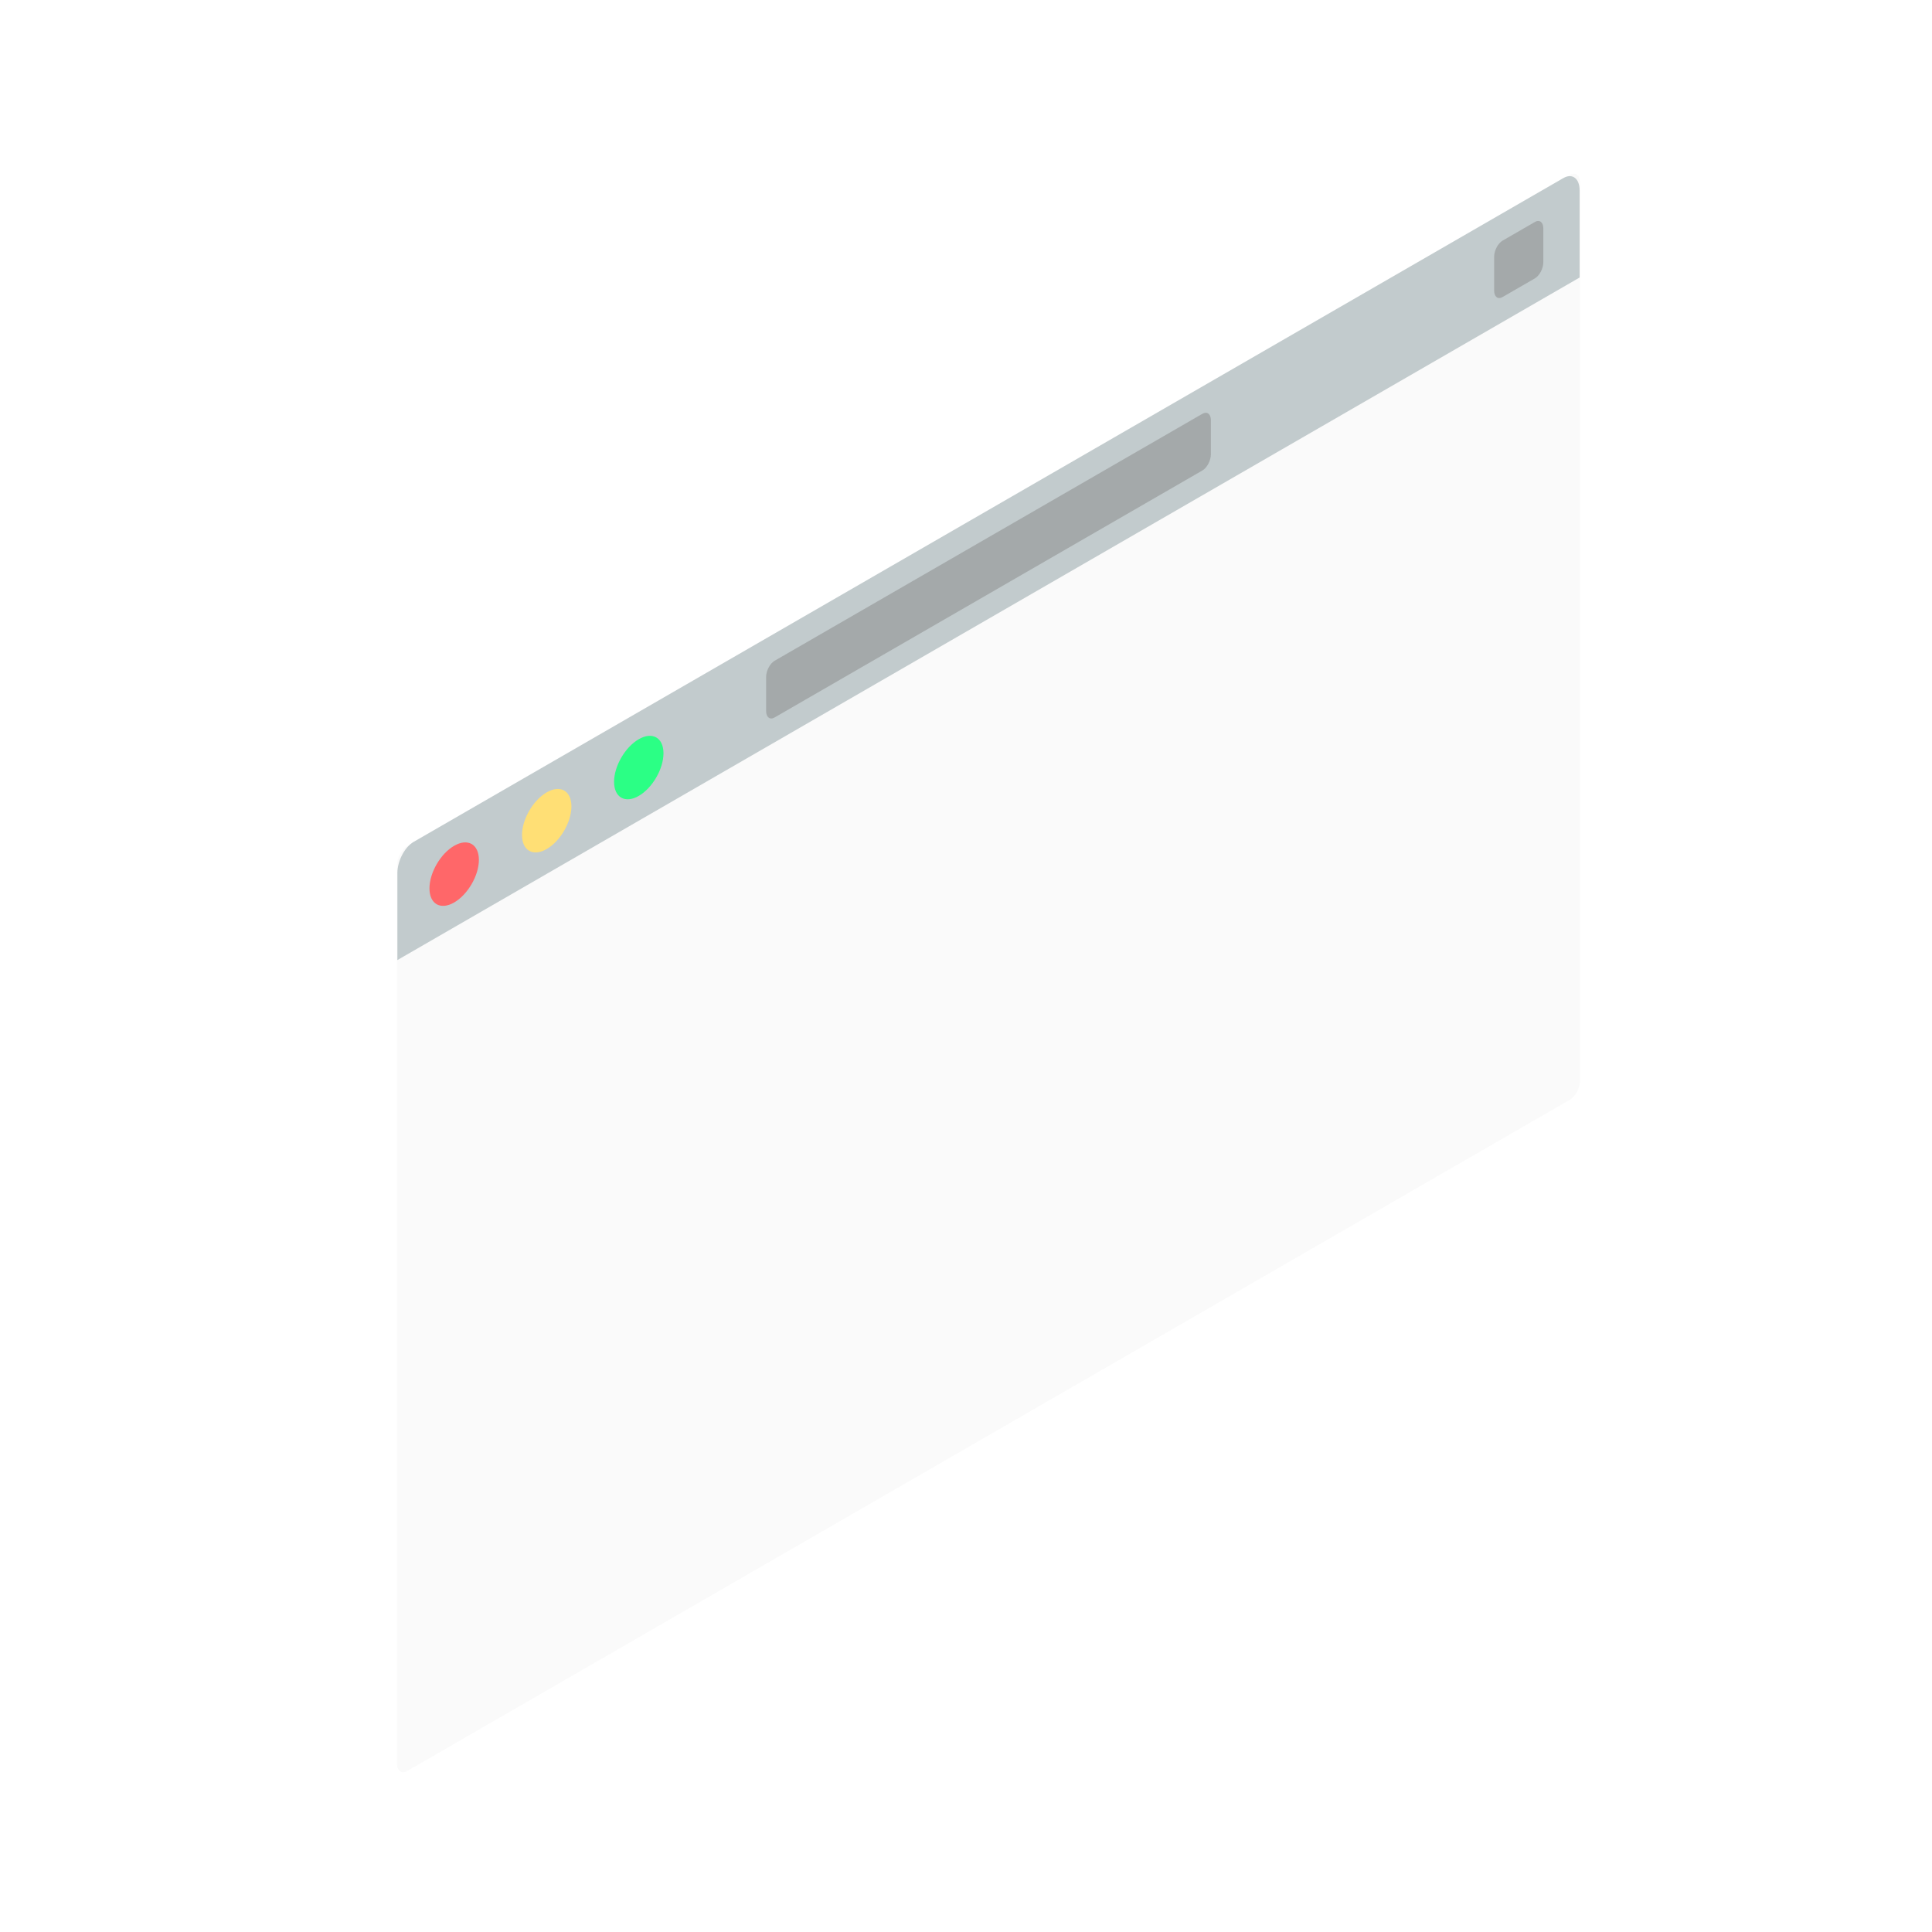
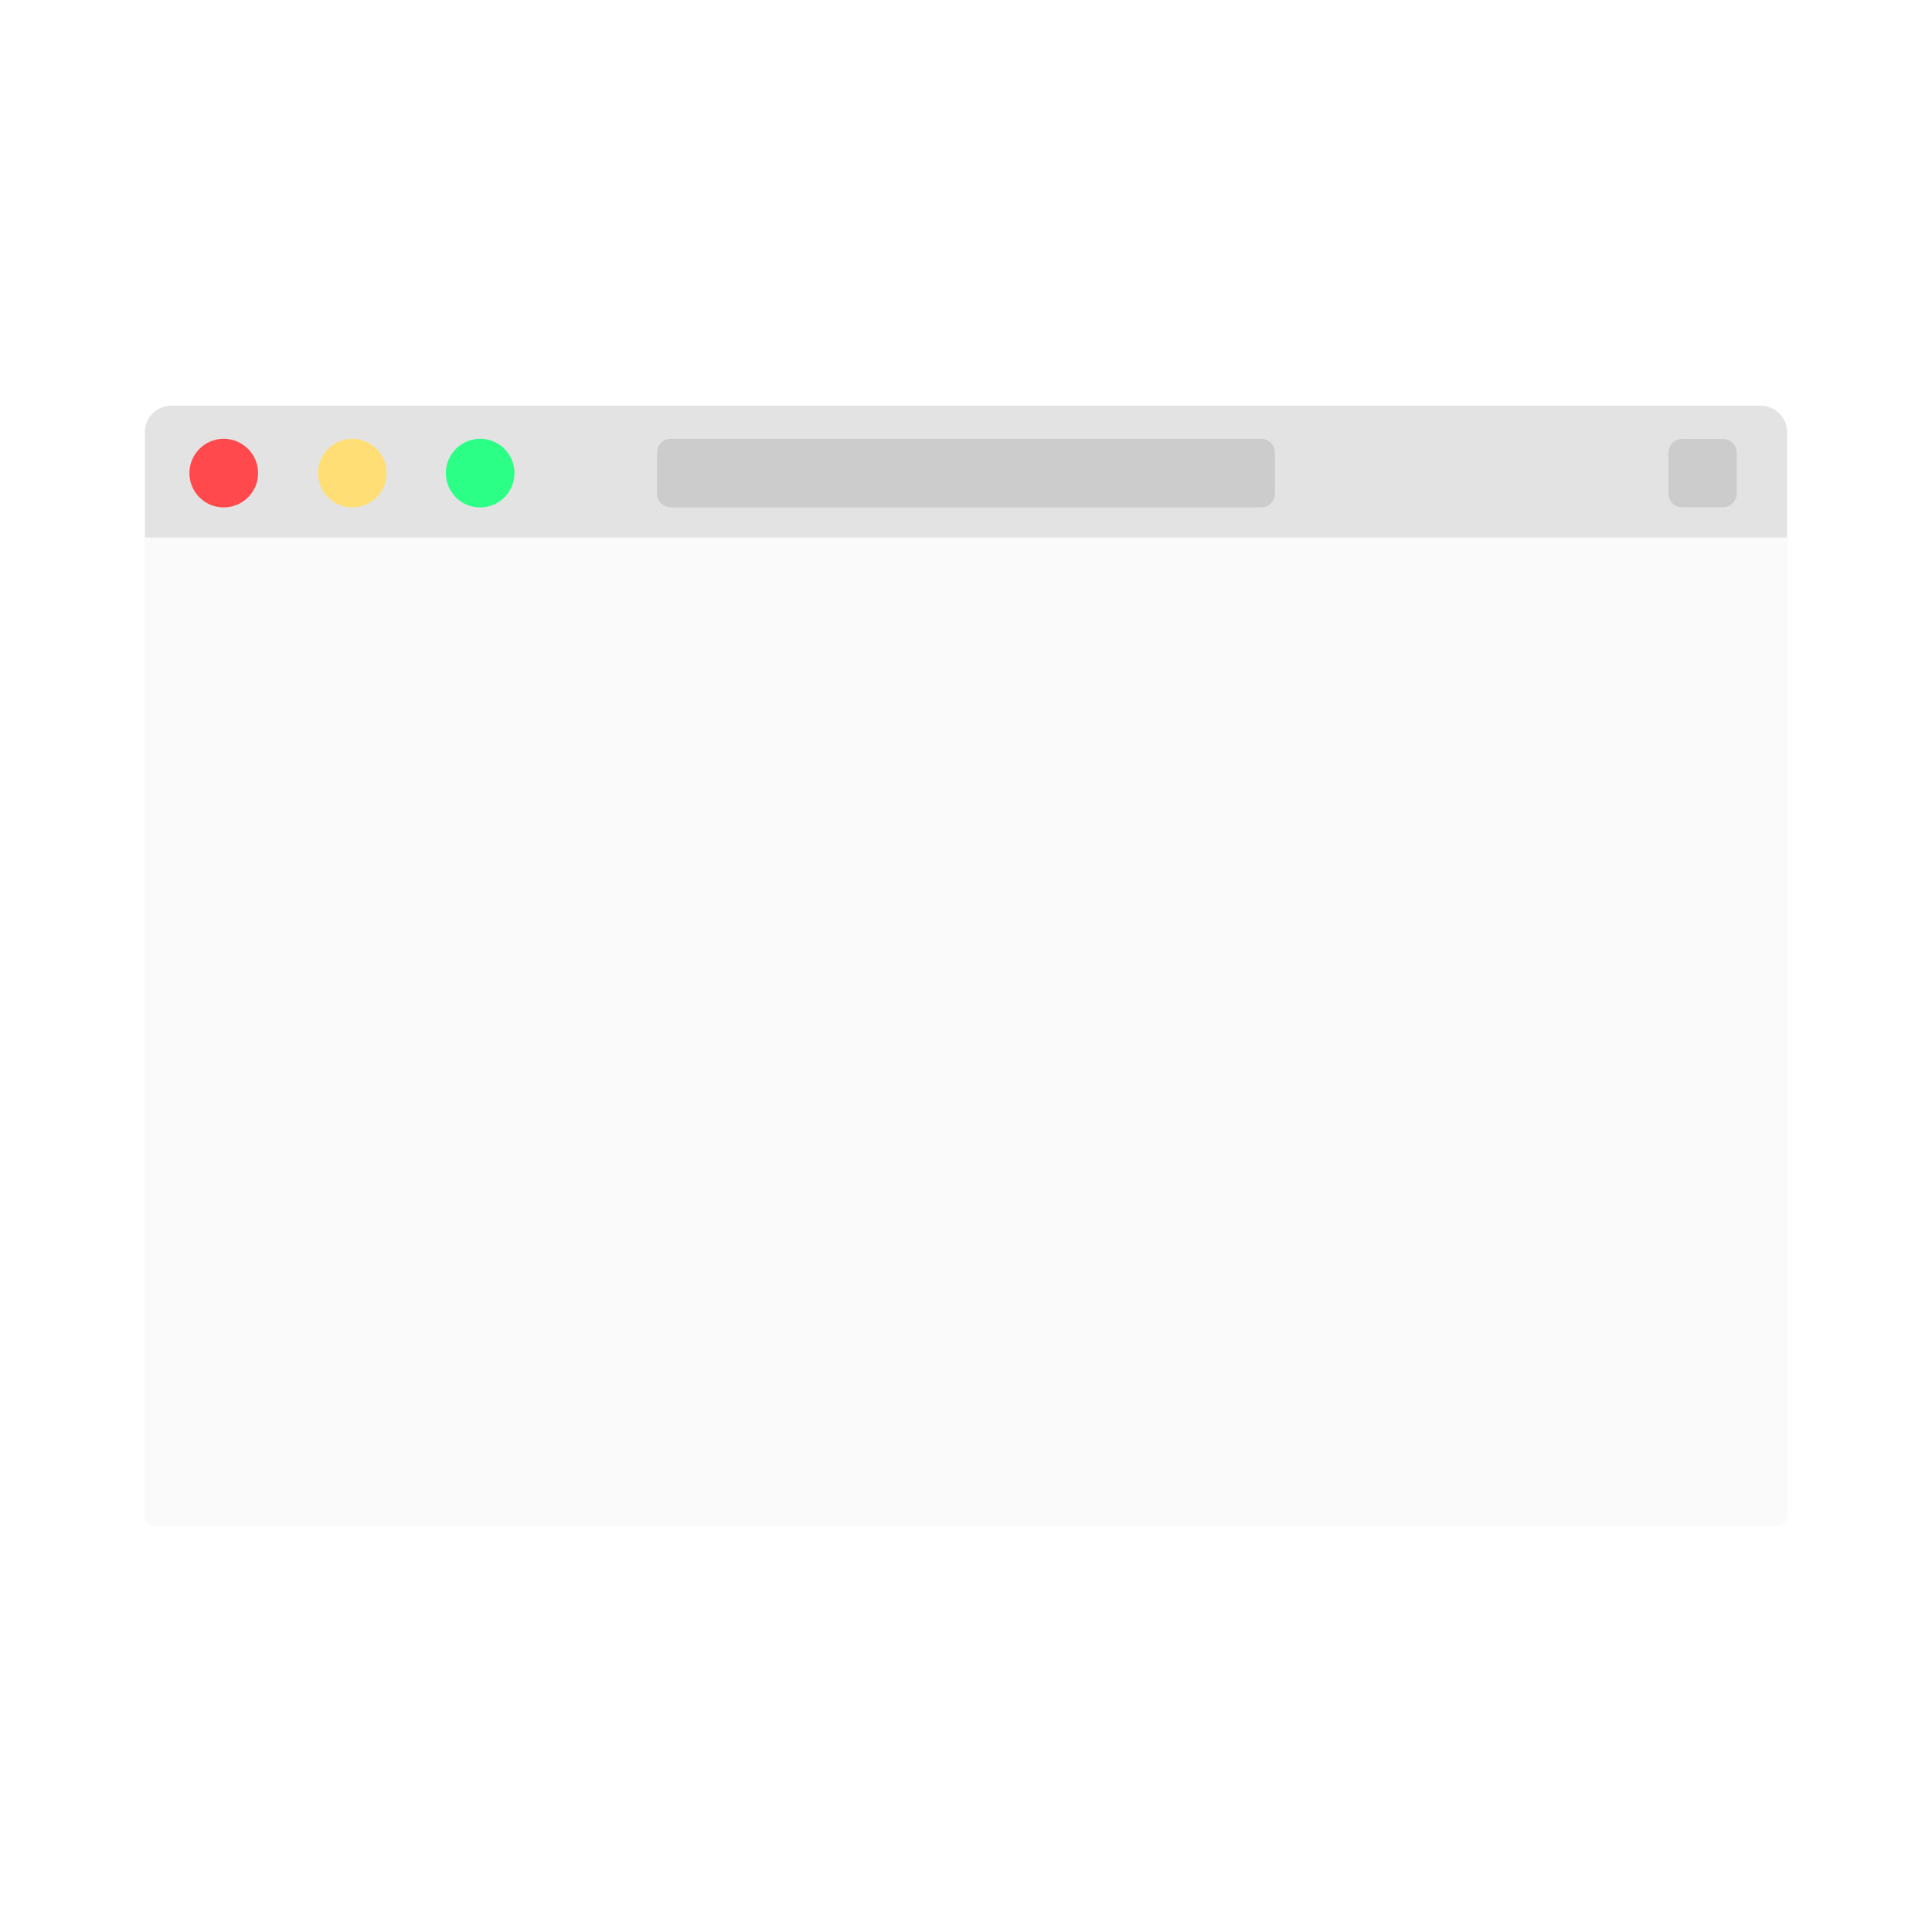
<svg xmlns="http://www.w3.org/2000/svg" width="100%" height="100%" viewBox="0 0 200 200" version="1.1" xml:space="preserve" style="fill-rule:evenodd;clip-rule:evenodd;stroke-linejoin:round;stroke-miterlimit:2;">
  <g>
-     <path d="M41.1,89.598c-0,-0.765 0.465,-1.655 1.039,-1.986l120.382,-69.503c0.574,-0.331 1.039,0.021 1.039,0.786l0,92.957c0,0.765 -0.465,1.655 -1.039,1.986l-120.382,69.503c-0.574,0.331 -1.039,-0.021 -1.039,-0.786l-0,-92.957Z" style="fill:#fafafa;" />
-     <path d="M41.137,90.375c-0,-1.244 0.757,-2.691 1.69,-3.229l119.006,-68.709c0.933,-0.538 1.69,0.034 1.69,1.278l0,9.013l-122.386,70.659l-0,-9.012Z" style="fill:#c2cbcd;" />
-     <path d="M49.574,89.013c-0,1.619 -1.147,3.596 -2.562,4.413c-1.411,0.814 -2.554,0.159 -2.554,-1.46c-0,-1.619 1.143,-3.594 2.554,-4.409c1.415,-0.817 2.562,-0.163 2.562,1.456" style="fill:#ff6769;fill-rule:nonzero;" />
-     <path d="M59.154,83.481c-0,1.619 -1.147,3.597 -2.558,4.411c-1.415,0.817 -2.558,0.162 -2.558,-1.457c0,-1.619 1.143,-3.594 2.558,-4.411c1.411,-0.815 2.558,-0.162 2.558,1.457" style="fill:#ffdf75;fill-rule:nonzero;" />
-     <path d="M68.683,77.98c0,1.619 -1.147,3.596 -2.559,4.412c-1.412,0.815 -2.556,0.16 -2.556,-1.459c-0,-1.619 1.144,-3.595 2.556,-4.41c1.412,-0.815 2.559,-0.162 2.559,1.457" style="fill:#2bff85;fill-rule:nonzero;" />
-     <g>
-       <path d="M125.351,43.502c-0,-0.648 -0.395,-0.946 -0.881,-0.665l-44.281,25.565c-0.485,0.281 -0.88,1.034 -0.88,1.682l0,3.521c0,0.648 0.395,0.946 0.88,0.666l44.281,-25.566c0.486,-0.28 0.881,-1.034 0.881,-1.682l-0,-3.521Z" style="fill:#838383;fill-opacity:0.48;" />
-       <path d="M159.764,23.643c-0,-0.645 -0.393,-0.942 -0.876,-0.663l-3.339,1.928c-0.483,0.279 -0.876,1.029 -0.876,1.673l0,3.504c0,0.645 0.393,0.941 0.876,0.662l3.339,-1.927c0.483,-0.279 0.876,-1.029 0.876,-1.674l-0,-3.503Z" style="fill:#838383;fill-opacity:0.48;" />
-     </g>
+     <path d="M14.944,55.593l170.112,0l-0,101.209c-0,0.662 -0.538,1.2 -1.2,1.2l-167.712,-0c-0.662,-0 -1.2,-0.538 -1.2,-1.2l0,-101.209Z" style="fill:#fafafa;" />
+     <path d="M14.996,44.727c0,-1.506 1.223,-2.729 2.728,-2.729l164.552,0c1.505,0 2.728,1.223 2.728,2.729l-0,10.913l-170.008,0l0,-10.913Z" style="fill:#e3e3e3;" />
+     <path d="M26.716,48.976c-0,1.96 -1.593,3.553 -3.558,3.553c-1.961,-0 -3.549,-1.593 -3.549,-3.553c0,-1.961 1.588,-3.553 3.549,-3.553c1.965,-0 3.558,1.592 3.558,3.553" style="fill:#ff494c;fill-rule:nonzero;" />
+     <path d="M40.024,48.976c-0,1.96 -1.593,3.553 -3.553,3.553c-1.966,-0 -3.553,-1.593 -3.553,-3.553c-0,-1.961 1.587,-3.553 3.553,-3.553c1.96,-0 3.553,1.592 3.553,3.553" style="fill:#ffdf75;fill-rule:nonzero;" />
+     <path d="M53.261,48.976c0,1.96 -1.593,3.553 -3.555,3.553c-1.962,-0 -3.551,-1.593 -3.551,-3.553c-0,-1.961 1.589,-3.553 3.551,-3.553c1.962,-0 3.555,1.592 3.555,3.553" style="fill:#2bff85;fill-rule:nonzero;" />
+     <path d="M131.978,46.844c0,-0.785 -0.636,-1.421 -1.421,-1.421l-61.114,-0c-0.785,-0 -1.421,0.636 -1.421,1.421l-0,4.264c-0,0.784 0.636,1.421 1.421,1.421l61.114,-0c0.785,-0 1.421,-0.637 1.421,-1.421l0,-4.264Z" style="fill:#979797;fill-opacity:0.29;" />
+     <path d="M179.782,46.854c-0,-0.78 -0.634,-1.414 -1.415,-1.414l-4.242,0c-0.781,0 -1.414,0.634 -1.414,1.414l-0,4.243c-0,0.78 0.633,1.414 1.414,1.414l4.242,0c0.781,0 1.415,-0.634 1.415,-1.414l-0,-4.243Z" style="fill:#979797;fill-opacity:0.29;" />
  </g>
</svg>
